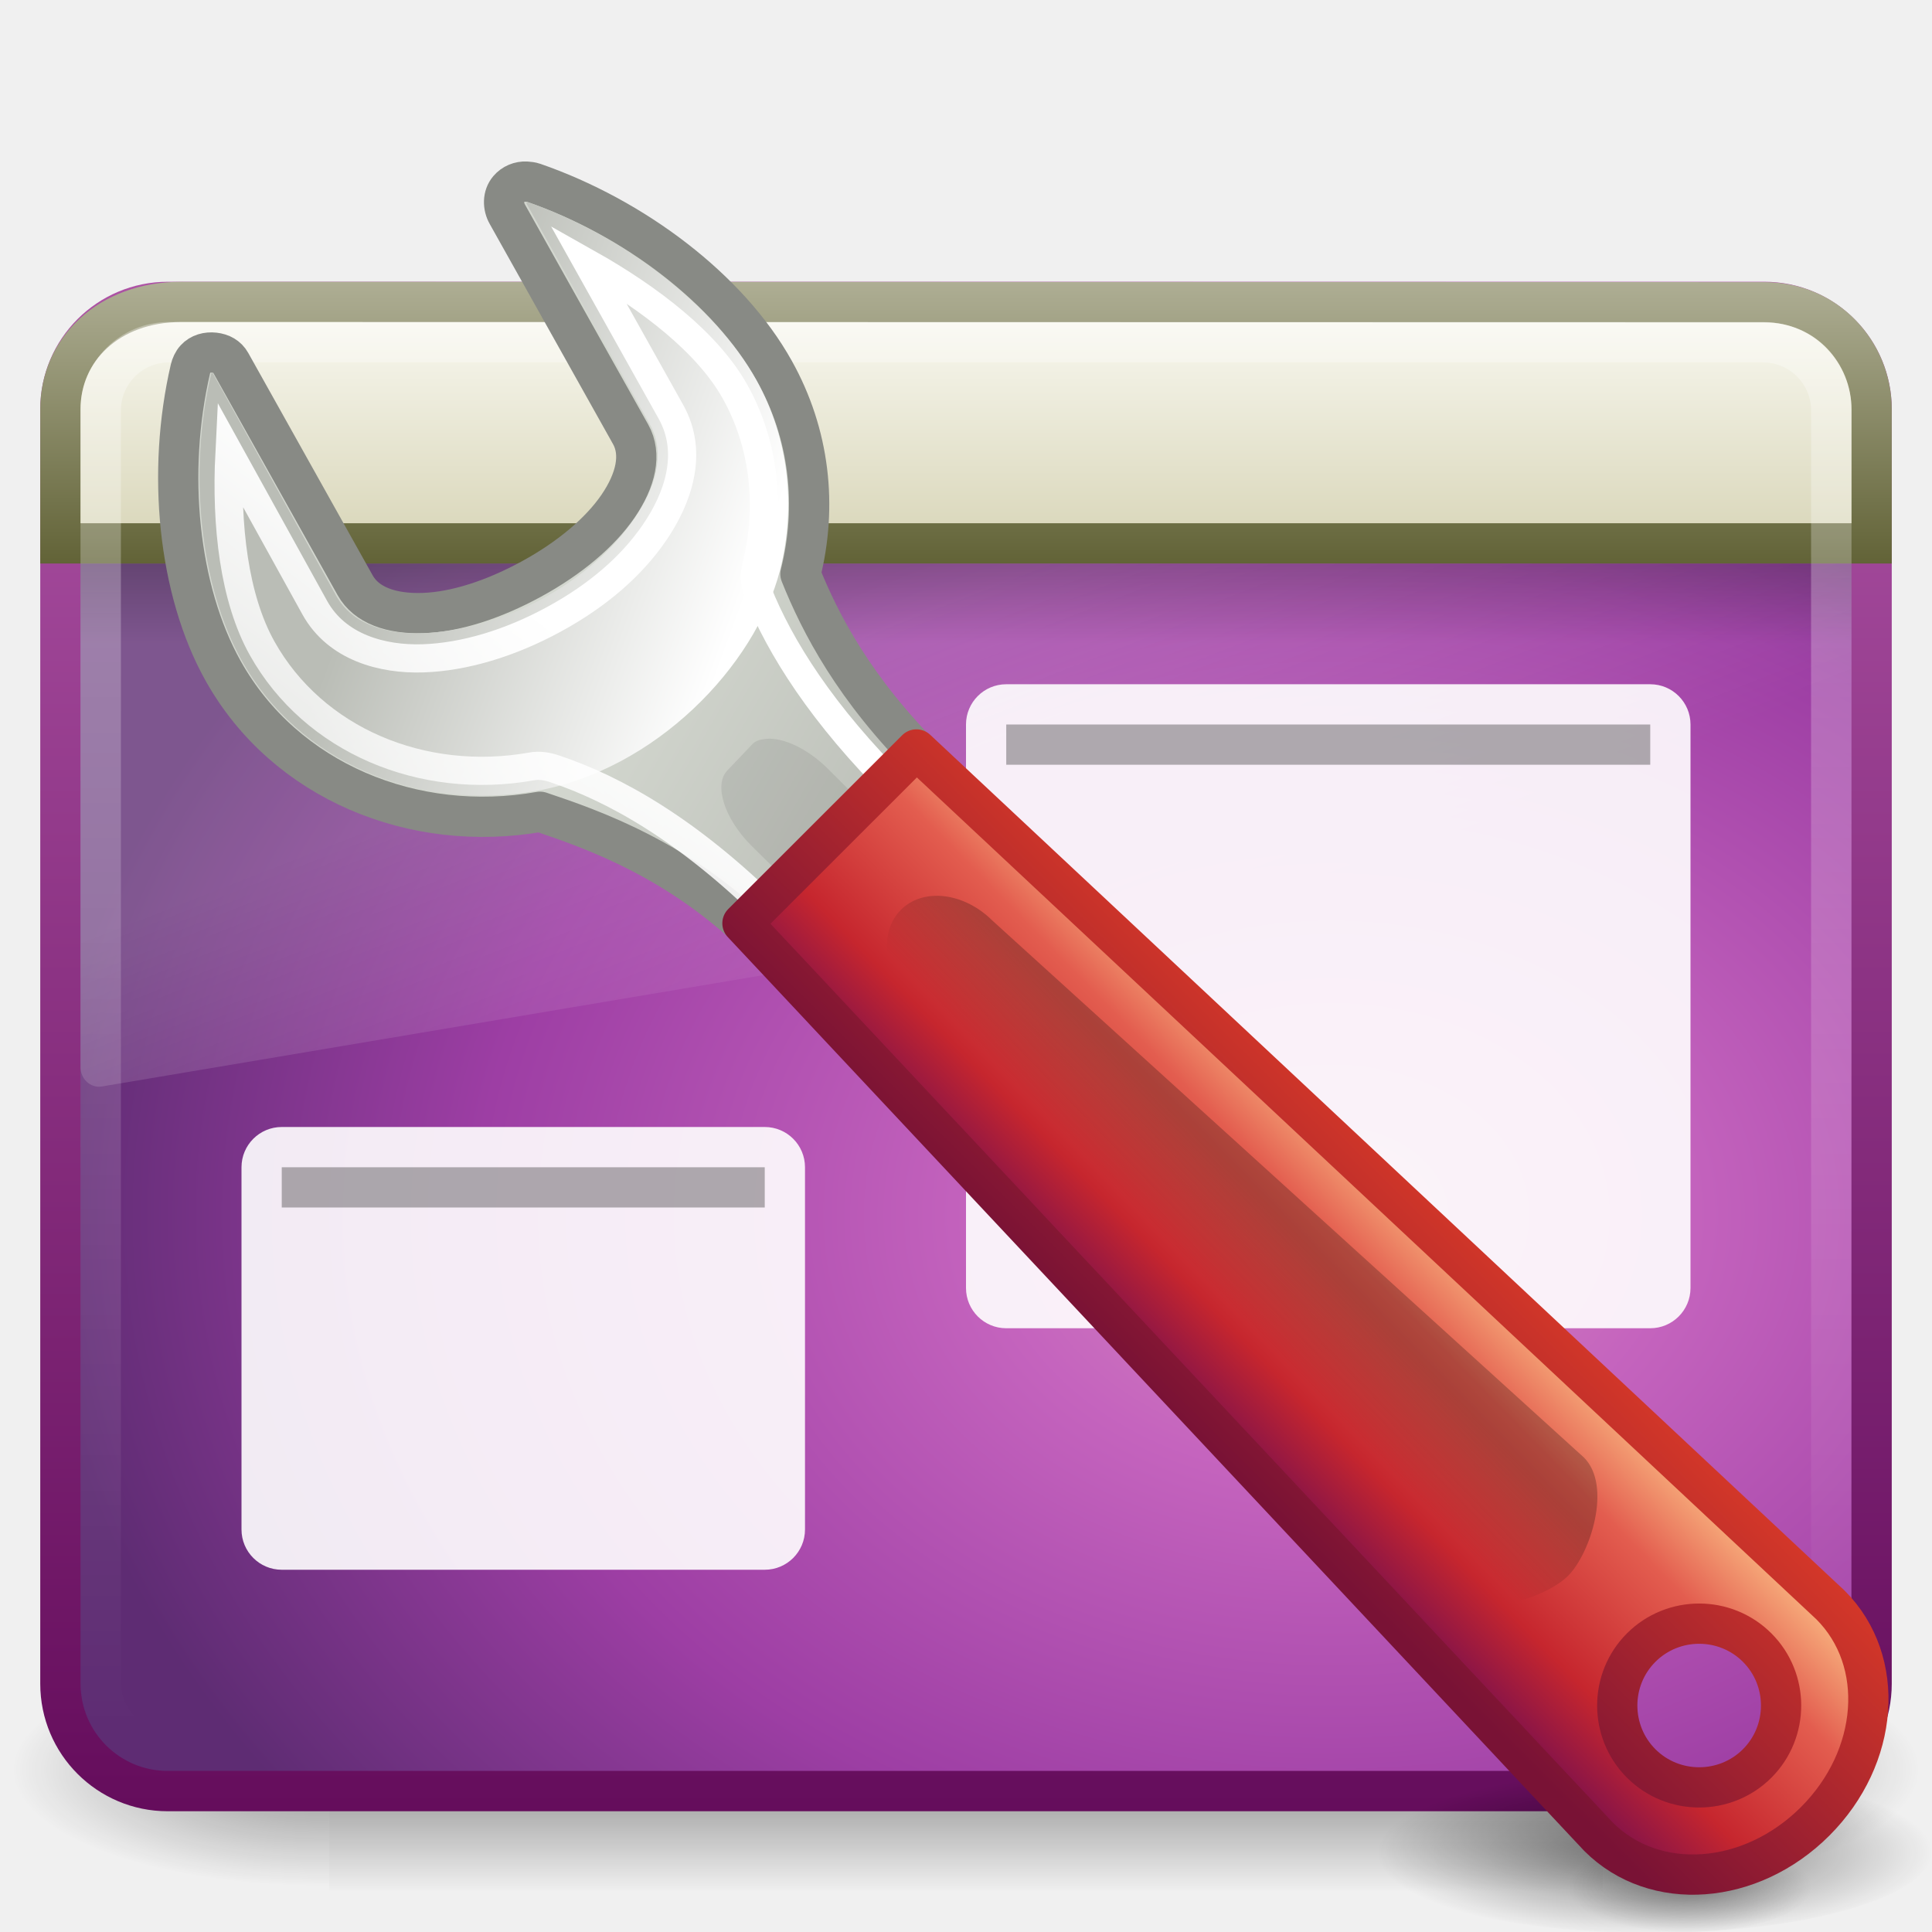
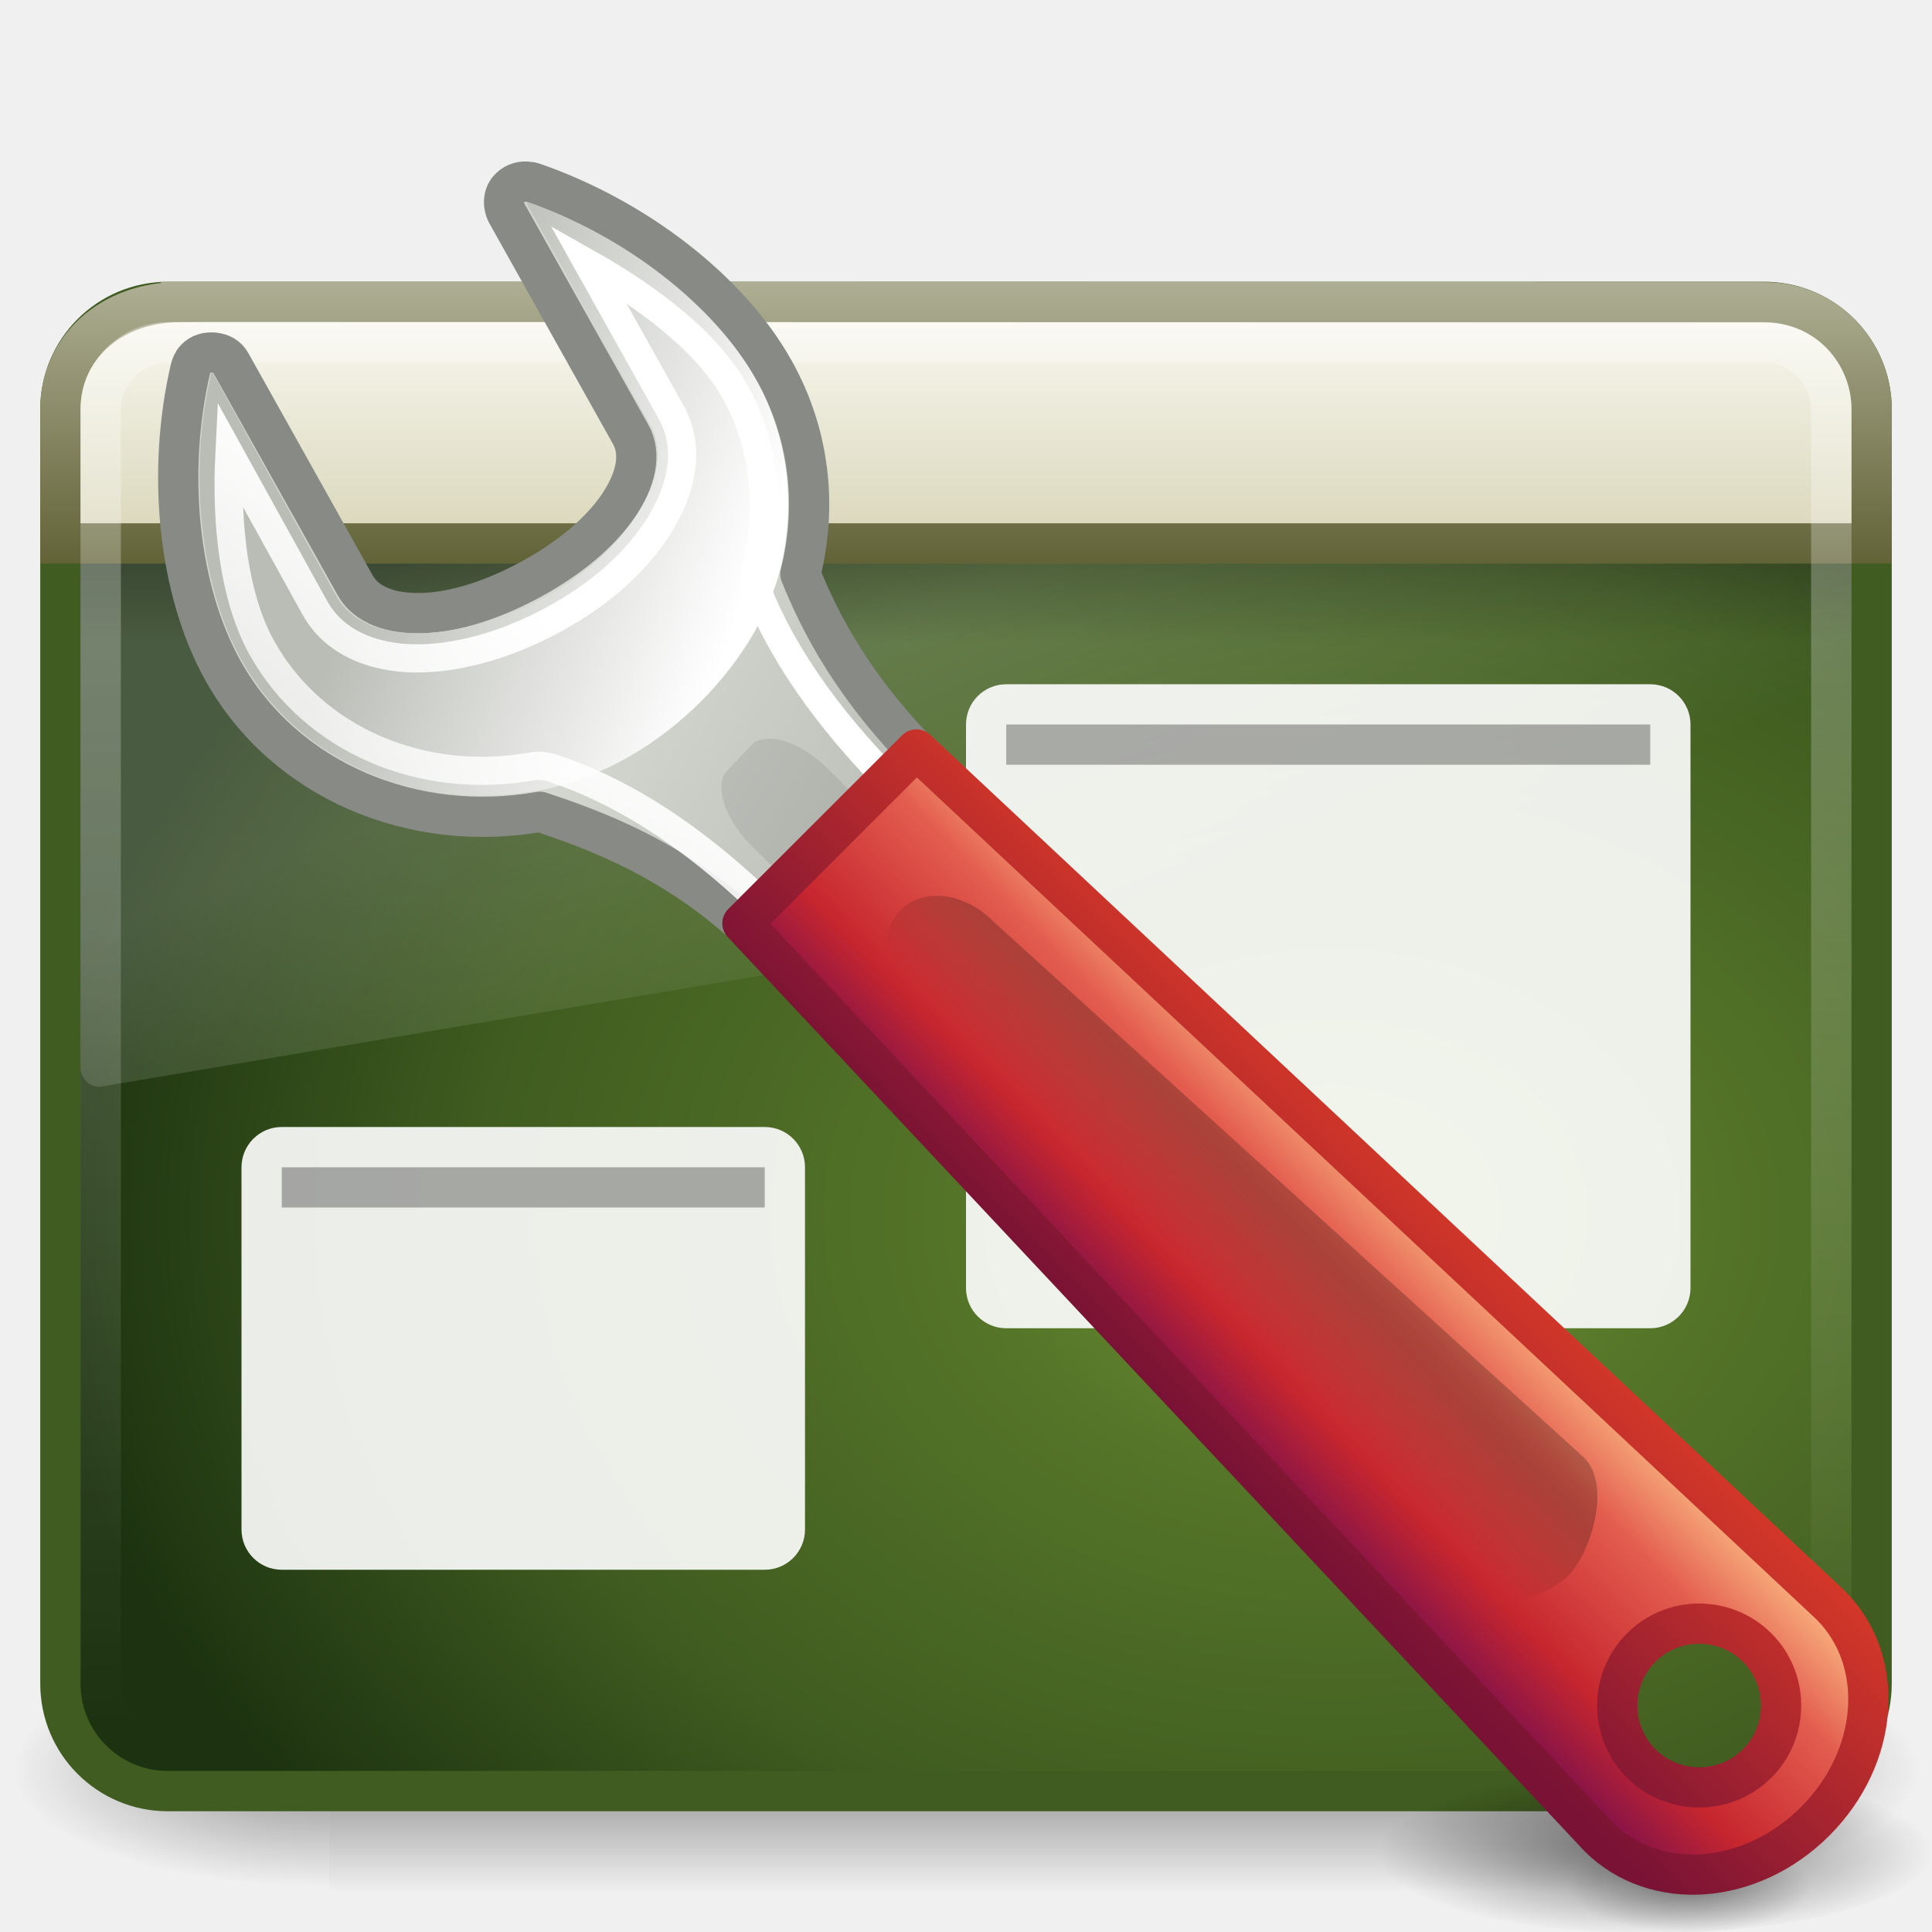
- <svg xmlns="http://www.w3.org/2000/svg" xmlns:xlink="http://www.w3.org/1999/xlink" version="1.0" width="48" height="48" id="svg4158">
+ <svg xmlns="http://www.w3.org/2000/svg" xmlns:xlink="http://www.w3.org/1999/xlink" id="svg4158" height="48" width="48" version="1.0">
  <defs id="defs4160">
-     <linearGradient id="linearGradient7444">
-       <stop id="stop7446" style="stop-color:#888a85;stop-opacity:1" offset="0" />
-       <stop id="stop7448" style="stop-color:#555753;stop-opacity:1" offset="1" />
+     <linearGradient id="linearGradient2960" y2="99.274" gradientUnits="userSpaceOnUse" x2="330.06" gradientTransform="matrix(1.363 0 0 1.3617 -402.9 -65.884)" y1="70.282" x1="324.5">
+       <stop id="stop7446" style="stop-color:#888a85" offset="0" />
+       <stop id="stop7448" style="stop-color:#555753" offset="1" />
    </linearGradient>
-     <linearGradient x1="324.497" y1="70.282" x2="330.061" y2="99.274" id="linearGradient2960" xlink:href="#linearGradient7444" gradientUnits="userSpaceOnUse" gradientTransform="matrix(1.363018,0,0,1.361694,-402.8981,-65.88392)" />
-     <linearGradient id="linearGradient4434">
-       <stop id="stop4436" style="stop-color:#d3d7cf;stop-opacity:1" offset="0" />
-       <stop id="stop4438" style="stop-color:#babdb6;stop-opacity:1" offset="0.183" />
-       <stop id="stop4440" style="stop-color:#ffffff;stop-opacity:1" offset="0.319" />
-       <stop id="stop4442" style="stop-color:#babdb6;stop-opacity:1" offset="0.876" />
-       <stop id="stop4444" style="stop-color:#eeeeec;stop-opacity:1" offset="1" />
+     <linearGradient id="linearGradient2958" y2="81.926" gradientUnits="userSpaceOnUse" x2="335.3" gradientTransform="matrix(1.363 0 0 1.3617 -402.9 -65.884)" y1="64.295" x1="304.76">
+       <stop id="stop4436" style="stop-color:#d3d7cf" offset="0" />
+       <stop id="stop4438" style="stop-color:#babdb6" offset=".183" />
+       <stop id="stop4440" style="stop-color:#fff" offset=".319" />
+       <stop id="stop4442" style="stop-color:#babdb6" offset=".876" />
+       <stop id="stop4444" style="stop-color:#eeeeec" offset="1" />
    </linearGradient>
-     <linearGradient x1="304.762" y1="64.295" x2="335.3" y2="81.926" id="linearGradient2958" xlink:href="#linearGradient4434" gradientUnits="userSpaceOnUse" gradientTransform="matrix(1.363018,0,0,1.361694,-402.8981,-65.88392)" />
-     <linearGradient id="linearGradient7381">
-       <stop id="stop7383" style="stop-color:#babdb6;stop-opacity:1" offset="0" />
-       <stop id="stop7385" style="stop-color:#ffffff;stop-opacity:1" offset="1" />
+     <linearGradient id="linearGradient4734" y2="60.768" gradientUnits="userSpaceOnUse" x2="308.65" gradientTransform="matrix(1.363 0 0 1.3617 -402.9 -65.884)" y1="58.443" x1="302.29">
+       <stop id="stop7383" style="stop-color:#babdb6" offset="0" />
+       <stop id="stop7385" style="stop-color:#fff" offset="1" />
    </linearGradient>
-     <linearGradient x1="302.292" y1="58.443" x2="308.649" y2="60.768" id="linearGradient4734" xlink:href="#linearGradient7381" gradientUnits="userSpaceOnUse" gradientTransform="matrix(1.363018,0,0,1.361694,-402.8981,-65.88392)" />
-     <linearGradient id="linearGradient7421">
-       <stop id="stop7423" style="stop-color:#ffffff;stop-opacity:1" offset="0" />
-       <stop id="stop7425" style="stop-color:#ffffff;stop-opacity:0" offset="1" />
+     <linearGradient id="linearGradient4758" y2="88.006" gradientUnits="userSpaceOnUse" x2="317.16" gradientTransform="matrix(1.363 0 0 1.3617 -402.9 -65.884)" y1="75.575" x1="326.6">
+       <stop id="stop7423" style="stop-color:#fff" offset="0" />
+       <stop id="stop7425" style="stop-color:#fff;stop-opacity:0" offset="1" />
    </linearGradient>
-     <linearGradient x1="326.602" y1="75.575" x2="317.161" y2="88.006" id="linearGradient4758" xlink:href="#linearGradient7421" gradientUnits="userSpaceOnUse" gradientTransform="matrix(1.363018,0,0,1.361694,-402.8981,-65.88392)" />
-     <radialGradient cx="21.96" cy="34.498" r="12.728" fx="21.96" fy="34.498" id="radialGradient2915" xlink:href="#linearGradient6221" gradientUnits="userSpaceOnUse" gradientTransform="matrix(0.5406003,0,0,0.1618304,29.2475,40.44869)" />
-     <radialGradient cx="21.96" cy="34.498" r="12.728" fx="21.96" fy="34.498" id="radialGradient2912" xlink:href="#linearGradient6221" gradientUnits="userSpaceOnUse" gradientTransform="matrix(0.2369514,0,0,9.05974e-2,36.78056,43.75936)" />
-     <linearGradient id="linearGradient2490">
-       <stop id="stop2492" style="stop-color:#791235;stop-opacity:1" offset="0" />
-       <stop id="stop2494" style="stop-color:#dd3b27;stop-opacity:1" offset="1" />
+     <radialGradient id="radialGradient2915" xlink:href="#linearGradient6221" gradientUnits="userSpaceOnUse" cy="34.498" cx="21.96" gradientTransform="matrix(.5406 0 0 .16183 29.247 40.449)" r="12.728" />
+     <radialGradient id="radialGradient2912" xlink:href="#linearGradient6221" gradientUnits="userSpaceOnUse" cy="34.498" cx="21.96" gradientTransform="matrix(.23695 0 0 .090597 36.781 43.759)" r="12.728" />
+     <linearGradient id="linearGradient4972" y2="27.273" gradientUnits="userSpaceOnUse" x2="36.001" gradientTransform="translate(.91859 2.0745)" y1="34.023" x1="29.278">
+       <stop id="stop2492" style="stop-color:#791235" offset="0" />
+       <stop id="stop2494" style="stop-color:#dd3b27" offset="1" />
    </linearGradient>
-     <linearGradient x1="29.278" y1="34.023" x2="36.001" y2="27.273" id="linearGradient4972" xlink:href="#linearGradient2490" gradientUnits="userSpaceOnUse" gradientTransform="translate(0.9185915,2.074549)" />
-     <linearGradient id="linearGradient4956">
-       <stop id="stop4958" style="stop-color:#f8b17e;stop-opacity:1" offset="0" />
-       <stop id="stop4960" style="stop-color:#e35d4f;stop-opacity:1" offset="0.262" />
-       <stop id="stop4962" style="stop-color:#c6262e;stop-opacity:1" offset="0.663" />
-       <stop id="stop4964" style="stop-color:#690b54;stop-opacity:1" offset="1" />
+     <linearGradient id="linearGradient4668" y2="35.079" gradientUnits="userSpaceOnUse" x2="90.221" gradientTransform="matrix(.82274 -.82219 .71961 .71912 -71.184 83.621)" y1="35.152" x1="97.442">
+       <stop id="stop4958" style="stop-color:#f8b17e" offset="0" />
+       <stop id="stop4960" style="stop-color:#e35d4f" offset=".262" />
+       <stop id="stop4962" style="stop-color:#c6262e" offset=".663" />
+       <stop id="stop4964" style="stop-color:#690b54" offset="1" />
    </linearGradient>
-     <linearGradient x1="97.442" y1="35.152" x2="90.221" y2="35.079" id="linearGradient4668" xlink:href="#linearGradient4956" gradientUnits="userSpaceOnUse" gradientTransform="matrix(0.822743,-0.8221855,0.7196122,0.7191245,-71.18411,83.62131)" />
    <linearGradient id="linearGradient6221">
-       <stop id="stop6223" style="stop-color:#000000;stop-opacity:1" offset="0" />
-       <stop id="stop6225" style="stop-color:#000000;stop-opacity:0" offset="1" />
+       <stop id="stop6223" offset="0" />
+       <stop id="stop6225" style="stop-opacity:0" offset="1" />
    </linearGradient>
-     <linearGradient x1="-6.308" y1="44.229" x2="-9.775" y2="44.14" id="linearGradient4665" xlink:href="#linearGradient6221" gradientUnits="userSpaceOnUse" gradientTransform="matrix(0.5004508,-0.4996505,0.8491734,0.8478521,0.8073795,-6.935105)" />
-     <linearGradient id="linearGradient5048-7">
-       <stop id="stop5050-5" style="stop-color:#000000;stop-opacity:0" offset="0" />
-       <stop id="stop5056-9" style="stop-color:#000000;stop-opacity:1" offset="0.5" />
-       <stop id="stop5052-6" style="stop-color:#000000;stop-opacity:0" offset="1" />
+     <linearGradient id="linearGradient4665" y2="44.14" xlink:href="#linearGradient6221" gradientUnits="userSpaceOnUse" x2="-9.775" gradientTransform="matrix(.50045 -.49965 .84917 .84785 .80738 -6.9351)" y1="44.229" x1="-6.308" />
+     <linearGradient id="linearGradient2788" y2="609.51" gradientUnits="userSpaceOnUse" x2="302.86" gradientTransform="matrix(.065534 0 0 .024706 .31399 31.942)" y1="366.65" x1="302.86">
+       <stop id="stop5050-5" style="stop-opacity:0" offset="0" />
+       <stop id="stop5056-9" offset=".5" />
+       <stop id="stop5052-6" style="stop-opacity:0" offset="1" />
    </linearGradient>
-     <linearGradient x1="302.857" y1="366.648" x2="302.857" y2="609.505" id="linearGradient2788" xlink:href="#linearGradient5048-7" gradientUnits="userSpaceOnUse" gradientTransform="matrix(6.553443e-2,0,0,2.470588e-2,0.3139865,31.94164)" />
-     <radialGradient cx="605.714" cy="486.648" r="117.143" fx="605.714" fy="486.648" id="radialGradient2785" xlink:href="#linearGradient5060-6" gradientUnits="userSpaceOnUse" gradientTransform="matrix(6.553443e-2,0,0,2.470588e-2,0.3268837,31.94164)" />
-     <linearGradient id="linearGradient5060-6">
-       <stop id="stop5062-3" style="stop-color:#000000;stop-opacity:1" offset="0" />
-       <stop id="stop5064-1" style="stop-color:#000000;stop-opacity:0" offset="1" />
+     <radialGradient id="radialGradient2785" xlink:href="#linearGradient6221" gradientUnits="userSpaceOnUse" cy="486.65" cx="605.71" gradientTransform="matrix(.065534 0 0 .024706 .32688 31.942)" r="117.14" />
+     <radialGradient id="radialGradient2782" xlink:href="#linearGradient6221" gradientUnits="userSpaceOnUse" cy="486.65" cx="605.71" gradientTransform="matrix(-.065534 0 0 .024706 47.673 31.942)" r="117.14" />
+     <linearGradient id="linearGradient2857" y2="2.877" gradientUnits="userSpaceOnUse" x2="10.014" gradientTransform="matrix(.95745 0 0 .90347 1.0212 4.3056)" y1="44.96" x1="10.014">
+       <stop id="stop2759" style="stop-color:#405C20" offset="0" />
+       <stop id="stop2761" style="stop-color:#405C20" offset="1" />
    </linearGradient>
-     <radialGradient cx="605.714" cy="486.648" r="117.143" fx="605.714" fy="486.648" id="radialGradient2782" xlink:href="#linearGradient5060-6" gradientUnits="userSpaceOnUse" gradientTransform="matrix(-6.553443e-2,0,0,2.470588e-2,47.67313,31.94164)" />
-     <linearGradient id="linearGradient3332-412-419-652-471">
-       <stop id="stop2759" style="stop-color:#650d5c;stop-opacity:1" offset="0" />
-       <stop id="stop2761" style="stop-color:#ad53a5;stop-opacity:1" offset="1" />
+     <radialGradient id="radialGradient3966" gradientUnits="userSpaceOnUse" cy="-2.064" cx="26.617" gradientTransform="matrix(-1.8188e-8 -1.0657 1.3967 0 35.965 58.559)" r="23">
+       <stop id="stop2749" style="stop-color:#739D38" offset="0" />
+       <stop id="stop2751" style="stop-color:#567629" offset=".262" />
+       <stop id="stop2753" style="stop-color:#405C20" offset=".661" />
+       <stop id="stop2755" style="stop-color:#1C3210" offset="1" />
+     </radialGradient>
+     <linearGradient id="linearGradient2849" y2="24.628" gradientUnits="userSpaceOnUse" x2="20.055" gradientTransform="matrix(.95782 0 0 1.0183 1.0122 1.9221)" y1="15.298" x1="16.626">
+       <stop id="stop2687" style="stop-color:#fff" offset="0" />
+       <stop id="stop2689" style="stop-color:#fff;stop-opacity:0" offset="1" />
    </linearGradient>
-     <linearGradient x1="10.014" y1="44.96" x2="10.014" y2="2.876" id="linearGradient2857" xlink:href="#linearGradient3332-412-419-652-471" gradientUnits="userSpaceOnUse" gradientTransform="matrix(0.9574517,0,0,0.9034707,1.021178,4.30563)" />
-     <linearGradient id="linearGradient3242-593-605-251-305">
-       <stop id="stop2749" style="stop-color:#d78ec1;stop-opacity:1" offset="0" />
-       <stop id="stop2751" style="stop-color:#c564be;stop-opacity:1" offset="0.262" />
-       <stop id="stop2753" style="stop-color:#9d3ea4;stop-opacity:1" offset="0.661" />
-       <stop id="stop2755" style="stop-color:#5e2c73;stop-opacity:1" offset="1" />
+     <linearGradient id="linearGradient3639" y2="13.523" gradientUnits="userSpaceOnUse" x2="24.683" gradientTransform="matrix(.95631 0 0 .46801 1.055 9.6748)" y1="9.242" x1="24.683">
+       <stop id="stop3284" offset="0" />
+       <stop id="stop3286" style="stop-opacity:0" offset="1" />
    </linearGradient>
-     <radialGradient cx="26.617" cy="-2.064" r="23" fx="26.617" fy="-2.064" id="radialGradient3966" xlink:href="#linearGradient3242-593-605-251-305" gradientUnits="userSpaceOnUse" gradientTransform="matrix(-1.8187668e-8,-1.065657,1.396714,0,35.96519,58.55883)" />
-     <linearGradient id="linearGradient8265-821-176-38-919-66-249">
-       <stop id="stop2687" style="stop-color:#ffffff;stop-opacity:1" offset="0" />
-       <stop id="stop2689" style="stop-color:#ffffff;stop-opacity:0" offset="1" />
+     <linearGradient id="linearGradient3964" y2="14" gradientUnits="userSpaceOnUse" x2="16.916" y1="7.001" x1="16.916">
+       <stop id="stop3960" style="stop-color:#aeae94" offset="0" />
+       <stop id="stop3962" style="stop-color:#626337" offset="1" />
    </linearGradient>
-     <linearGradient x1="16.626" y1="15.298" x2="20.055" y2="24.628" id="linearGradient2849" xlink:href="#linearGradient8265-821-176-38-919-66-249" gradientUnits="userSpaceOnUse" gradientTransform="matrix(0.9578231,0,0,1.018283,1.012245,1.922127)" />
-     <linearGradient id="linearGradient3282">
-       <stop id="stop3284" style="stop-color:#000000;stop-opacity:1" offset="0" />
-       <stop id="stop3286" style="stop-color:#000000;stop-opacity:0" offset="1" />
+     <linearGradient id="linearGradient3636-65" y2="16.323" gradientUnits="userSpaceOnUse" x2="33.579" gradientTransform="matrix(.81484 0 0 .65962 -2.2595 3.234)" y1="5.709" x1="33.579">
+       <stop id="stop3793" style="stop-color:#fdfdf8" offset="0" />
+       <stop id="stop3795" style="stop-color:#d6d3b4" offset="1" />
    </linearGradient>
-     <linearGradient x1="24.683" y1="9.242" x2="24.683" y2="13.523" id="linearGradient3639" xlink:href="#linearGradient3282" gradientUnits="userSpaceOnUse" gradientTransform="matrix(0.9563112,0,0,0.4680085,1.055042,9.674819)" />
-     <linearGradient id="linearGradient3958">
-       <stop id="stop3960" style="stop-color:#aeae94;stop-opacity:1" offset="0" />
-       <stop id="stop3962" style="stop-color:#626337;stop-opacity:1" offset="1" />
+     <linearGradient id="linearGradient2852" y2="41.827" gradientUnits="userSpaceOnUse" x2="12.579" gradientTransform="matrix(.95464 0 0 .89653 1.0875 5.3852)" y1="-7.807" x1="12.579">
+       <stop id="stop2240" style="stop-color:#fff" offset="0" />
+       <stop id="stop2242" style="stop-color:#fff;stop-opacity:0" offset="1" />
    </linearGradient>
-     <linearGradient x1="16.916" y1="7.001" x2="16.916" y2="14" id="linearGradient3964" xlink:href="#linearGradient3958" gradientUnits="userSpaceOnUse" />
-     <linearGradient id="linearGradient2446-733-45">
-       <stop id="stop3793" style="stop-color:#fdfdf8;stop-opacity:1" offset="0" />
-       <stop id="stop3795" style="stop-color:#d6d3b4;stop-opacity:1" offset="1" />
-     </linearGradient>
-     <linearGradient x1="33.579" y1="5.709" x2="33.579" y2="16.323" id="linearGradient3636-65" xlink:href="#linearGradient2446-733-45" gradientUnits="userSpaceOnUse" gradientTransform="matrix(0.8148434,0,0,0.6596233,-2.259471,3.233974)" />
-     <linearGradient id="linearGradient2238">
-       <stop id="stop2240" style="stop-color:#ffffff;stop-opacity:1" offset="0" />
-       <stop id="stop2242" style="stop-color:#ffffff;stop-opacity:0" offset="1" />
-     </linearGradient>
-     <linearGradient x1="12.579" y1="-7.807" x2="12.579" y2="41.827" id="linearGradient2852" xlink:href="#linearGradient2238" gradientUnits="userSpaceOnUse" gradientTransform="matrix(0.9546411,0,0,0.8965269,1.087456,5.385244)" />
  </defs>
  <g id="layer1">
-     <rect width="31.644" height="6" x="8.178" y="41" id="rect2512" style="opacity:0.402;fill:url(#linearGradient2788);fill-opacity:1;fill-rule:nonzero;stroke:none;stroke-width:1;marker:none;visibility:visible;display:inline;overflow:visible" />
-     <path d="M 39.822,41 C 39.822,41 39.822,47 39.822,47 C 43.197,47.011 47.981,45.656 47.981,44 C 47.981,42.344 44.215,41 39.822,41 z" id="path2514" style="opacity:0.402;fill:url(#radialGradient2785);fill-opacity:1;fill-rule:nonzero;stroke:none;stroke-width:1;marker:none;visibility:visible;display:inline;overflow:visible" />
-     <path d="M 8.178,41 C 8.178,41 8.178,47 8.178,47 C 4.803,47.011 0.019,45.656 0.019,44 C 0.019,42.344 3.785,41 8.178,41 z" id="path2516" style="opacity:0.402;fill:url(#radialGradient2782);fill-opacity:1;fill-rule:nonzero;stroke:none;stroke-width:1;marker:none;visibility:visible;display:inline;overflow:visible" />
-     <rect width="44.998" height="36.998" rx="2.666" ry="2.666" x="1.501" y="7.501" id="rect2573" style="fill:url(#radialGradient3966);fill-opacity:1;fill-rule:evenodd;stroke:url(#linearGradient2857);stroke-width:1.002;stroke-linecap:round;stroke-linejoin:round;stroke-miterlimit:4;stroke-dasharray:none;stroke-dashoffset:0;stroke-opacity:1" />
-     <path d="M 4.095,8 C 2.938,8 2,8.997 2,10.227 L 2,26.52 C 2.003,26.657 2.059,26.787 2.156,26.877 C 2.253,26.968 2.381,27.012 2.509,26.997 L 45.611,19.742 C 45.833,19.705 45.997,19.503 46,19.265 L 46,10.227 C 46,8.997 45.062,8 43.905,8 L 4.095,8 z" id="path2603" style="opacity:0.2;fill:url(#linearGradient2849);fill-opacity:1;fill-rule:evenodd;stroke:none;stroke-width:1.002;stroke-linecap:round;stroke-linejoin:round;stroke-miterlimit:4;stroke-dasharray:none;stroke-dashoffset:0;stroke-opacity:1" />
-     <rect width="44" height="2" rx="0" ry="0" x="2" y="14" id="rect1436" style="opacity:0.2;fill:url(#linearGradient3639);fill-opacity:1;fill-rule:evenodd;stroke:none;stroke-width:1;stroke-linecap:butt;stroke-linejoin:miter;marker:none;marker-start:none;marker-mid:none;marker-end:none;stroke-miterlimit:4;stroke-dasharray:none;stroke-dashoffset:0;stroke-opacity:1;visibility:visible;display:inline;overflow:visible" />
-     <path d="M 4.5,7.501 C 4.5,7.501 43.836,7.509 43.836,7.509 C 45.401,7.509 46.5,8.77 46.5,10.166 C 46.5,10.166 46.5,13.5 46.5,13.5 C 46.5,13.5 1.5,13.5 1.5,13.5 C 1.5,13.5 1.5,10.166 1.5,10.166 C 1.5,8.678 2.709,7.501 4.5,7.501 z" id="rect2311" style="fill:url(#linearGradient3636-65);fill-opacity:1;fill-rule:evenodd;stroke:url(#linearGradient3964);stroke-width:1;stroke-linecap:butt;stroke-linejoin:miter;marker:none;marker-start:none;marker-mid:none;marker-end:none;stroke-miterlimit:4;stroke-dasharray:none;stroke-dashoffset:0;stroke-opacity:1;visibility:visible;display:inline;overflow:visible" />
-     <rect width="42.996" height="34.996" rx="1.696" ry="1.696" x="2.502" y="8.502" id="rect2601" style="opacity:0.4;fill:none;fill-opacity:1;fill-rule:evenodd;stroke:url(#linearGradient2852);stroke-width:1.004;stroke-linecap:round;stroke-linejoin:round;stroke-miterlimit:4;stroke-dasharray:none;stroke-dashoffset:0;stroke-opacity:1" />
+     <rect id="rect2512" style="opacity:.402;fill:url(#linearGradient2788)" height="6" width="31.644" y="41" x="8.178" />
+     <path id="path2514" style="opacity:.402;fill:url(#radialGradient2785)" d="m39.822 41v6c3.375 0.011 8.159-1.344 8.159-3s-3.766-3-8.159-3z" />
+     <path id="path2516" style="opacity:.402;fill:url(#radialGradient2782)" d="m8.178 41v6c-3.375 0.011-8.159-1.344-8.159-3 0-1.656 3.766-3 8.159-3z" />
+     <rect id="rect2573" style="stroke-linejoin:round;fill-rule:evenodd;stroke:url(#linearGradient2857);stroke-linecap:round;stroke-width:1.002;fill:url(#radialGradient3966)" rx="2.666" ry="2.666" height="36.998" width="44.998" y="7.501" x="1.501" />
+     <path id="path2603" style="opacity:.2;fill:url(#linearGradient2849);fill-rule:evenodd" d="m4.095 8c-1.157 0-2.095 0.997-2.095 2.227v16.293c0.003 0.137 0.059 0.267 0.156 0.357 0.097 0.091 0.225 0.135 0.353 0.12l43.102-7.255c0.222-0.037 0.386-0.239 0.389-0.477v-9.038c0-1.23-0.938-2.227-2.095-2.227h-39.81z" />
+     <rect id="rect1436" style="opacity:.2;fill-rule:evenodd;fill:url(#linearGradient3639)" rx="0" ry="0" height="2" width="44" y="14" x="2" />
+     <path id="rect2311" style="fill-rule:evenodd;stroke:url(#linearGradient3964);fill:url(#linearGradient3636-65)" d="m4.5 7.501l39.336 0.009c1.565 0 2.664 1.261 2.664 2.657v3.334h-45v-3.334c0-1.488 1.209-2.665 3-2.665z" />
+     <rect id="rect2601" style="opacity:.4;stroke-linejoin:round;stroke:url(#linearGradient2852);stroke-linecap:round;stroke-width:1.004;fill:none" rx="1.696" ry="1.696" height="34.996" width="42.996" y="8.502" x="2.502" />
  </g>
-   <rect width="14" height="11" rx="1" ry="1" x="6" y="28" id="rect7303" style="opacity:0.9;fill:#ffffff;fill-opacity:1;stroke:none" />
-   <rect width="12" height="1" x="7" y="29" id="rect7305" style="opacity:0.3;fill:#000000;fill-opacity:1;stroke:none" />
-   <rect width="18" height="16" rx="1" ry="1" x="24" y="17" id="rect7303-8" style="opacity:0.9;fill:#ffffff;fill-opacity:1;stroke:none" />
-   <rect width="16" height="1" x="25" y="18" id="rect7305-5" style="opacity:0.3;fill:#000000;fill-opacity:1;stroke:none" />
-   <path d="M 13.075,4.512 C 12.911,4.504 12.747,4.57 12.637,4.7 C 12.491,4.872 12.492,5.128 12.606,5.325 L 15.669,10.793 C 15.944,11.285 15.799,11.928 15.356,12.575 C 14.909,13.227 14.152,13.868 13.2,14.387 C 12.247,14.906 11.309,15.204 10.512,15.231 C 9.721,15.258 9.101,15.036 8.825,14.543 L 5.731,9.012 C 5.645,8.859 5.5,8.782 5.325,8.762 C 5.15,8.742 4.973,8.789 4.856,8.918 C 4.793,8.986 4.753,9.079 4.731,9.168 C 4.138,11.722 4.419,14.657 5.544,16.668 C 7.08,19.415 10.285,20.723 13.419,20.168 C 14.699,20.599 16.875,21.346 18.888,23.344 L 23.038,18.925 C 21.223,17.124 20.375,15.481 19.887,14.262 C 20.311,12.577 20.122,10.791 19.231,9.2 C 18.107,7.189 15.763,5.41 13.262,4.543 C 13.209,4.524 13.129,4.515 13.075,4.512 L 13.075,4.512 z" id="path6912" style="fill:url(#linearGradient2958);fill-opacity:1;fill-rule:evenodd;stroke:url(#linearGradient2960);stroke-width:1;stroke-linecap:round;stroke-linejoin:round;stroke-miterlimit:4;stroke-dasharray:none;stroke-dashoffset:0.361;stroke-opacity:1;display:inline;enable-background:new" />
-   <path d="M 13.078,5.009 C 13.104,5.019 13.088,5.052 13.078,5.052 L 16.145,10.541 C 16.559,11.281 16.26,12.154 15.762,12.882 C 15.258,13.616 14.478,14.328 13.461,14.882 C 12.443,15.436 11.375,15.702 10.48,15.733 C 9.587,15.763 8.748,15.508 8.35,14.797 L 5.283,9.265 C 5.266,9.262 5.238,9.267 5.241,9.265 C 5.269,9.235 5.246,9.286 5.241,9.307 C 4.675,11.742 4.968,14.556 6.007,16.414 C 7.428,18.954 10.395,20.167 13.334,19.648 C 16.258,19.125 18.758,16.58 19.382,14.158 C 19.776,12.59 19.608,10.905 18.786,9.435 C 17.75,7.583 15.47,5.839 13.078,5.009 L 13.078,5.009 L 13.078,5.009 z" id="path7379" style="fill:url(#linearGradient4734);fill-opacity:1;fill-rule:evenodd;stroke:none;display:inline;enable-background:new" />
-   <path d="M 14.606,6.543 L 16.669,10.231 C 17.25,11.27 16.828,12.405 16.262,13.231 C 15.691,14.065 14.855,14.792 13.762,15.387 C 12.665,15.985 11.527,16.322 10.512,16.356 C 9.496,16.39 8.371,16.082 7.825,15.106 L 5.7,11.262 C 5.609,13.057 5.817,14.863 6.512,16.106 C 7.794,18.397 10.497,19.521 13.2,19.043 C 13.398,19.004 13.603,19.039 13.794,19.106 C 15.258,19.598 17.087,20.603 19.2,22.7 L 20.2,23.7 L 23.294,20.606 L 22.325,19.637 C 20.42,17.747 19.376,16.078 18.825,14.7 C 18.742,14.484 18.738,14.267 18.794,14.043 C 19.152,12.617 19.002,11.054 18.262,9.731 C 17.586,8.522 16.161,7.418 14.606,6.543 z" id="path4756" style="fill:none;stroke:url(#linearGradient4758);stroke-width:0.7;stroke-linecap:round;stroke-linejoin:miter;stroke-miterlimit:4;stroke-dasharray:none;stroke-dashoffset:0.361;stroke-opacity:1;display:inline;enable-background:new" />
-   <path d="M 19.044,18.356 C 18.907,18.368 18.786,18.395 18.7,18.481 L 18.075,19.137 C 17.731,19.481 17.982,20.326 18.669,21.012 L 20.794,23.106 L 22.669,21.2 L 20.575,19.106 C 20.06,18.591 19.454,18.321 19.044,18.356 z" id="rect7166" style="opacity:0.08;fill:#000000;fill-opacity:1;fill-rule:evenodd;stroke:none;display:inline;enable-background:new" />
-   <path d="M 48,46 C 48,47.118 44.866,48.024 41,48.024 C 37.134,48.024 34,47.118 34,46 C 34,44.882 37.134,43.976 41,43.976 C 44.866,43.976 48,44.882 48,46 z" id="path6765" style="opacity:0.51;fill:url(#radialGradient2915);fill-opacity:1;stroke:none" />
-   <path d="M 45,46.867 C 45,47.493 43.626,48 41.932,48 C 40.237,48 38.864,47.493 38.864,46.867 C 38.864,46.241 40.237,45.734 41.932,45.734 C 43.626,45.734 45,46.241 45,46.867 z" id="path6773" style="opacity:0.3;fill:url(#radialGradient2912);fill-opacity:1;stroke:none" />
-   <path d="M 18.446,22.939 L 39.717,45.635 C 41.112,47.029 43.501,46.846 45.096,45.252 C 46.692,43.658 46.874,41.271 45.479,39.876 L 22.768,18.62 L 18.446,22.939 L 18.446,22.939 z M 40.775,40.934 C 41.568,40.141 42.863,40.141 43.656,40.934 C 44.449,41.726 44.449,43.02 43.656,43.813 C 42.863,44.605 41.568,44.605 40.775,43.813 C 39.982,43.02 39.982,41.726 40.775,40.934 L 40.775,40.934 z" id="path6899" style="fill:url(#linearGradient4668);fill-opacity:1;stroke:url(#linearGradient4972);stroke-width:1;stroke-linecap:round;stroke-linejoin:round;stroke-miterlimit:4;stroke-dasharray:none;stroke-dashoffset:0.7;stroke-opacity:1;display:inline;enable-background:new" />
-   <path d="M 22.384,22.603 C 22.939,22.049 23.954,22.171 24.66,22.876 L 39.352,36.211 C 40.058,36.916 39.512,38.597 38.958,39.151 C 38.403,39.704 36.72,40.25 36.014,39.545 L 22.658,24.875 C 21.952,24.17 21.83,23.156 22.384,22.603 L 22.384,22.603 z" id="rect6533" style="opacity:0.231;fill:url(#linearGradient4665);fill-opacity:1;stroke:none;display:inline" />
+   <rect id="rect7303" style="opacity:.9;fill:#fff" rx="1" ry="1" height="11" width="14" y="28" x="6" />
+   <rect id="rect7305" style="opacity:.3" height="1" width="12" y="29" x="7" />
+   <rect id="rect7303-8" style="opacity:.9;fill:#fff" rx="1" ry="1" height="16" width="18" y="17" x="24" />
+   <rect id="rect7305-5" style="opacity:.3" height="1" width="16" y="18" x="25" />
+   <path id="path6912" style="stroke-linejoin:round;fill-rule:evenodd;stroke-dashoffset:.361;stroke:url(#linearGradient2960);stroke-linecap:round;enable-background:new;fill:url(#linearGradient2958)" d="m13.075 4.512c-0.164-0.008-0.328 0.058-0.438 0.188-0.146 0.172-0.145 0.428-0.031 0.625l3.063 5.468c0.275 0.492 0.13 1.135-0.313 1.782-0.447 0.652-1.204 1.293-2.156 1.812-0.953 0.519-1.891 0.817-2.688 0.844-0.791 0.027-1.411-0.195-1.687-0.688l-3.094-5.531c-0.086-0.153-0.232-0.23-0.406-0.25-0.175-0.02-0.352 0.027-0.469 0.156-0.063 0.067-0.103 0.161-0.125 0.25-0.593 2.554-0.312 5.489 0.812 7.5 1.536 2.747 4.741 4.055 7.875 3.5 1.28 0.431 3.456 1.178 5.469 3.176l4.15-4.419c-1.815-1.801-2.663-3.444-3.151-4.663 0.424-1.685 0.235-3.471-0.656-5.062-1.124-2.01-3.468-3.789-5.969-4.656-0.053-0.02-0.133-0.029-0.187-0.031z" />
+   <path id="path7379" style="enable-background:new;fill:url(#linearGradient4734);fill-rule:evenodd" d="m13.078 5.009c0.026 0.009 0.01 0.043 0 0.043l3.067 5.489c0.414 0.74 0.115 1.613-0.383 2.341-0.504 0.734-1.284 1.446-2.301 2-1.018 0.554-2.086 0.82-2.981 0.851-0.893 0.03-1.732-0.225-2.13-0.936l-3.067-5.532c-0.018-0.003-0.045 0.003-0.043 0 0.028-0.03 0.005 0.022 0 0.043-0.566 2.435-0.272 5.249 0.767 7.107 1.421 2.54 4.388 3.753 7.327 3.234 2.924-0.523 5.424-3.068 6.048-5.49 0.394-1.568 0.226-3.253-0.596-4.723-1.036-1.852-3.316-3.596-5.708-4.426v-0z" />
+   <path id="path4756" style="stroke-width:0.7;stroke-dashoffset:.361;stroke:url(#linearGradient4758);stroke-linecap:round;enable-background:new;fill:none" d="m14.606 6.543l2.063 3.688c0.581 1.039 0.159 2.174-0.407 3-0.571 0.834-1.407 1.561-2.5 2.156-1.097 0.598-2.235 0.935-3.25 0.969-1.016 0.034-2.141-0.274-2.687-1.25l-2.125-3.844c-0.091 1.795 0.117 3.601 0.812 4.844 1.282 2.291 3.985 3.415 6.688 2.937 0.198-0.039 0.403-0.004 0.594 0.063 1.464 0.492 3.293 1.497 5.406 3.594l1 1 3.094-3.094-0.969-0.969c-1.905-1.89-2.949-3.559-3.5-4.937-0.083-0.216-0.087-0.433-0.031-0.657 0.358-1.426 0.208-2.989-0.532-4.312-0.676-1.209-2.101-2.313-3.656-3.188z" />
+   <path id="rect7166" style="opacity:0.08;fill-rule:evenodd;enable-background:new" d="m19.044 18.356c-0.137 0.012-0.258 0.039-0.344 0.125l-0.625 0.656c-0.344 0.344-0.093 1.189 0.594 1.875l2.125 2.094 1.875-1.906-2.094-2.094c-0.515-0.515-1.121-0.785-1.531-0.75z" />
+   <path id="path6765" style="opacity:0.51;fill:url(#radialGradient2915)" d="m48 46c0 1.118-3.134 2.024-7 2.024s-7-0.906-7-2.024 3.134-2.024 7-2.024 7 0.906 7 2.024z" />
+   <path id="path6773" style="opacity:.3;fill:url(#radialGradient2912)" d="m45 46.867c0 0.626-1.374 1.133-3.068 1.133-1.695 0-3.068-0.507-3.068-1.133s1.373-1.133 3.068-1.133c1.694 0 3.068 0.507 3.068 1.133z" />
+   <path id="path6899" style="stroke-linejoin:round;stroke-width:1;stroke-dashoffset:.7;stroke:url(#linearGradient4972);stroke-linecap:round;enable-background:new;fill:url(#linearGradient4668)" d="m18.446 22.939l21.271 22.696c1.395 1.394 3.784 1.211 5.379-0.383 1.596-1.594 1.778-3.981 0.383-5.376l-22.711-21.256-4.322 4.319zm22.329 17.995c0.793-0.793 2.088-0.793 2.881 0 0.793 0.792 0.793 2.086 0 2.879-0.793 0.792-2.088 0.792-2.881 0-0.793-0.793-0.793-2.087 0-2.879z" />
+   <path id="rect6533" style="opacity:.231;fill:url(#linearGradient4665)" d="m22.384 22.603c0.555-0.554 1.57-0.432 2.276 0.273l14.692 13.335c0.706 0.705 0.16 2.386-0.394 2.94-0.555 0.553-2.238 1.099-2.944 0.394l-13.356-14.67c-0.706-0.705-0.828-1.719-0.274-2.272z" />
</svg>
